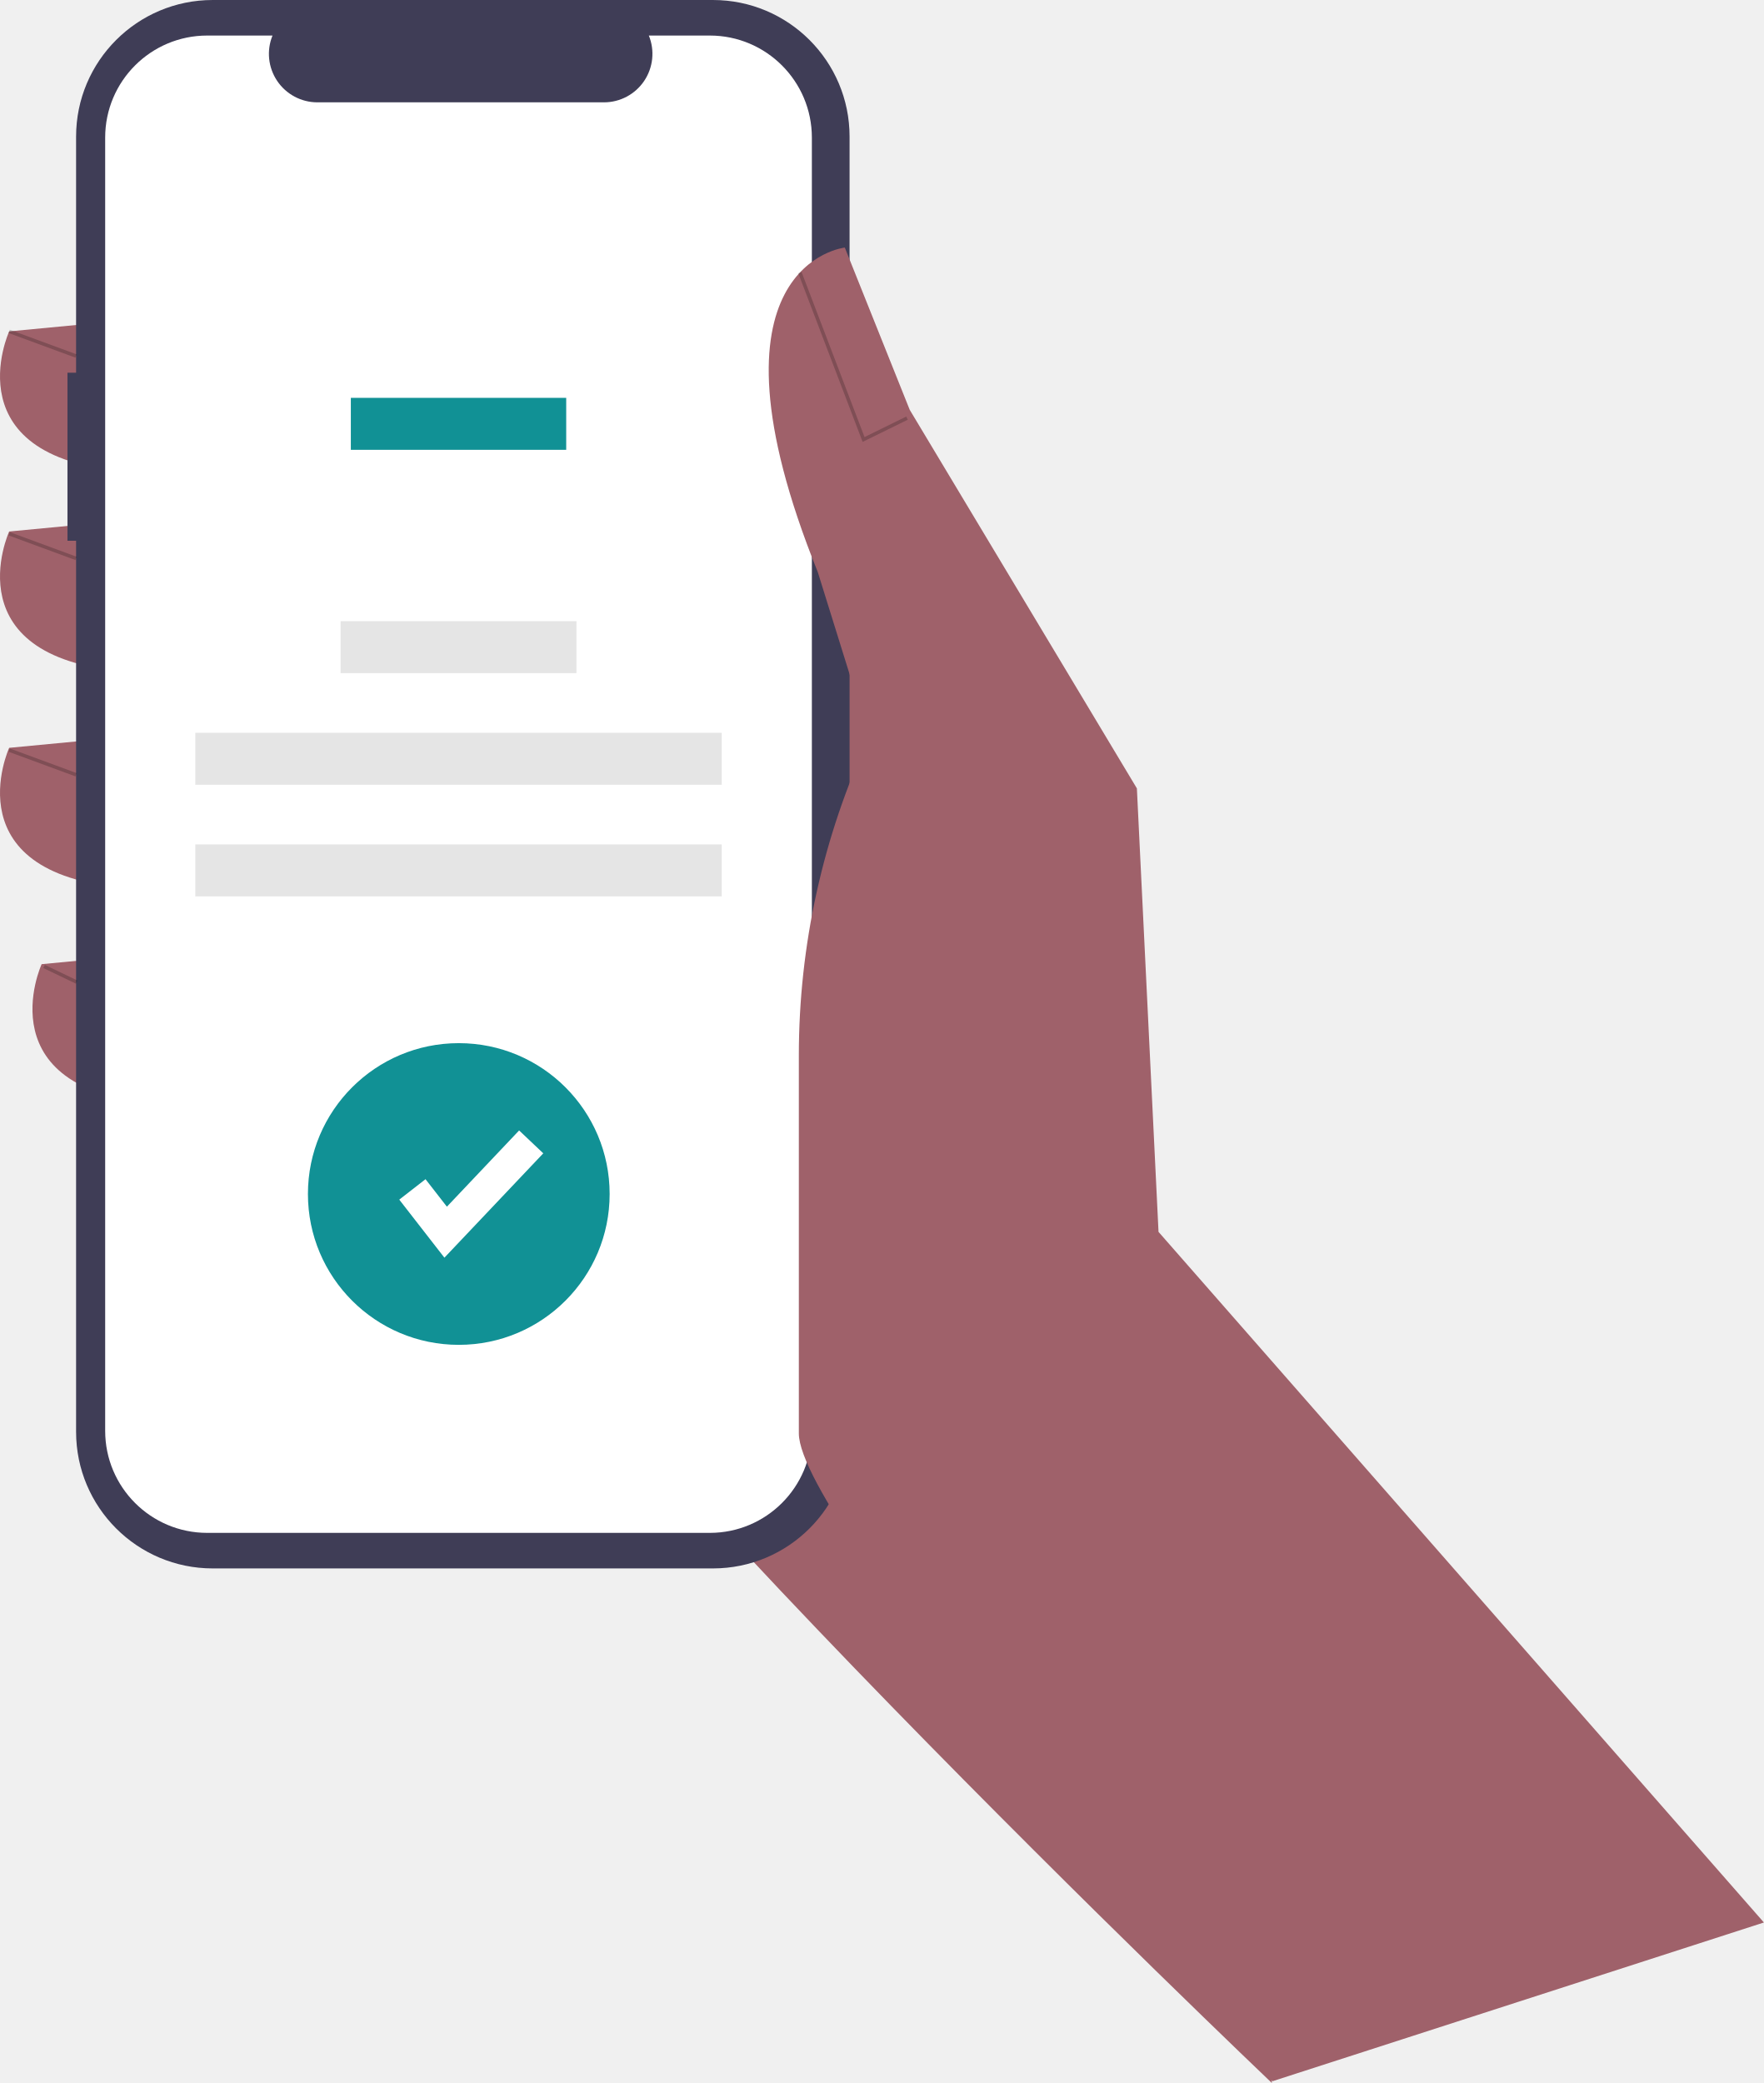
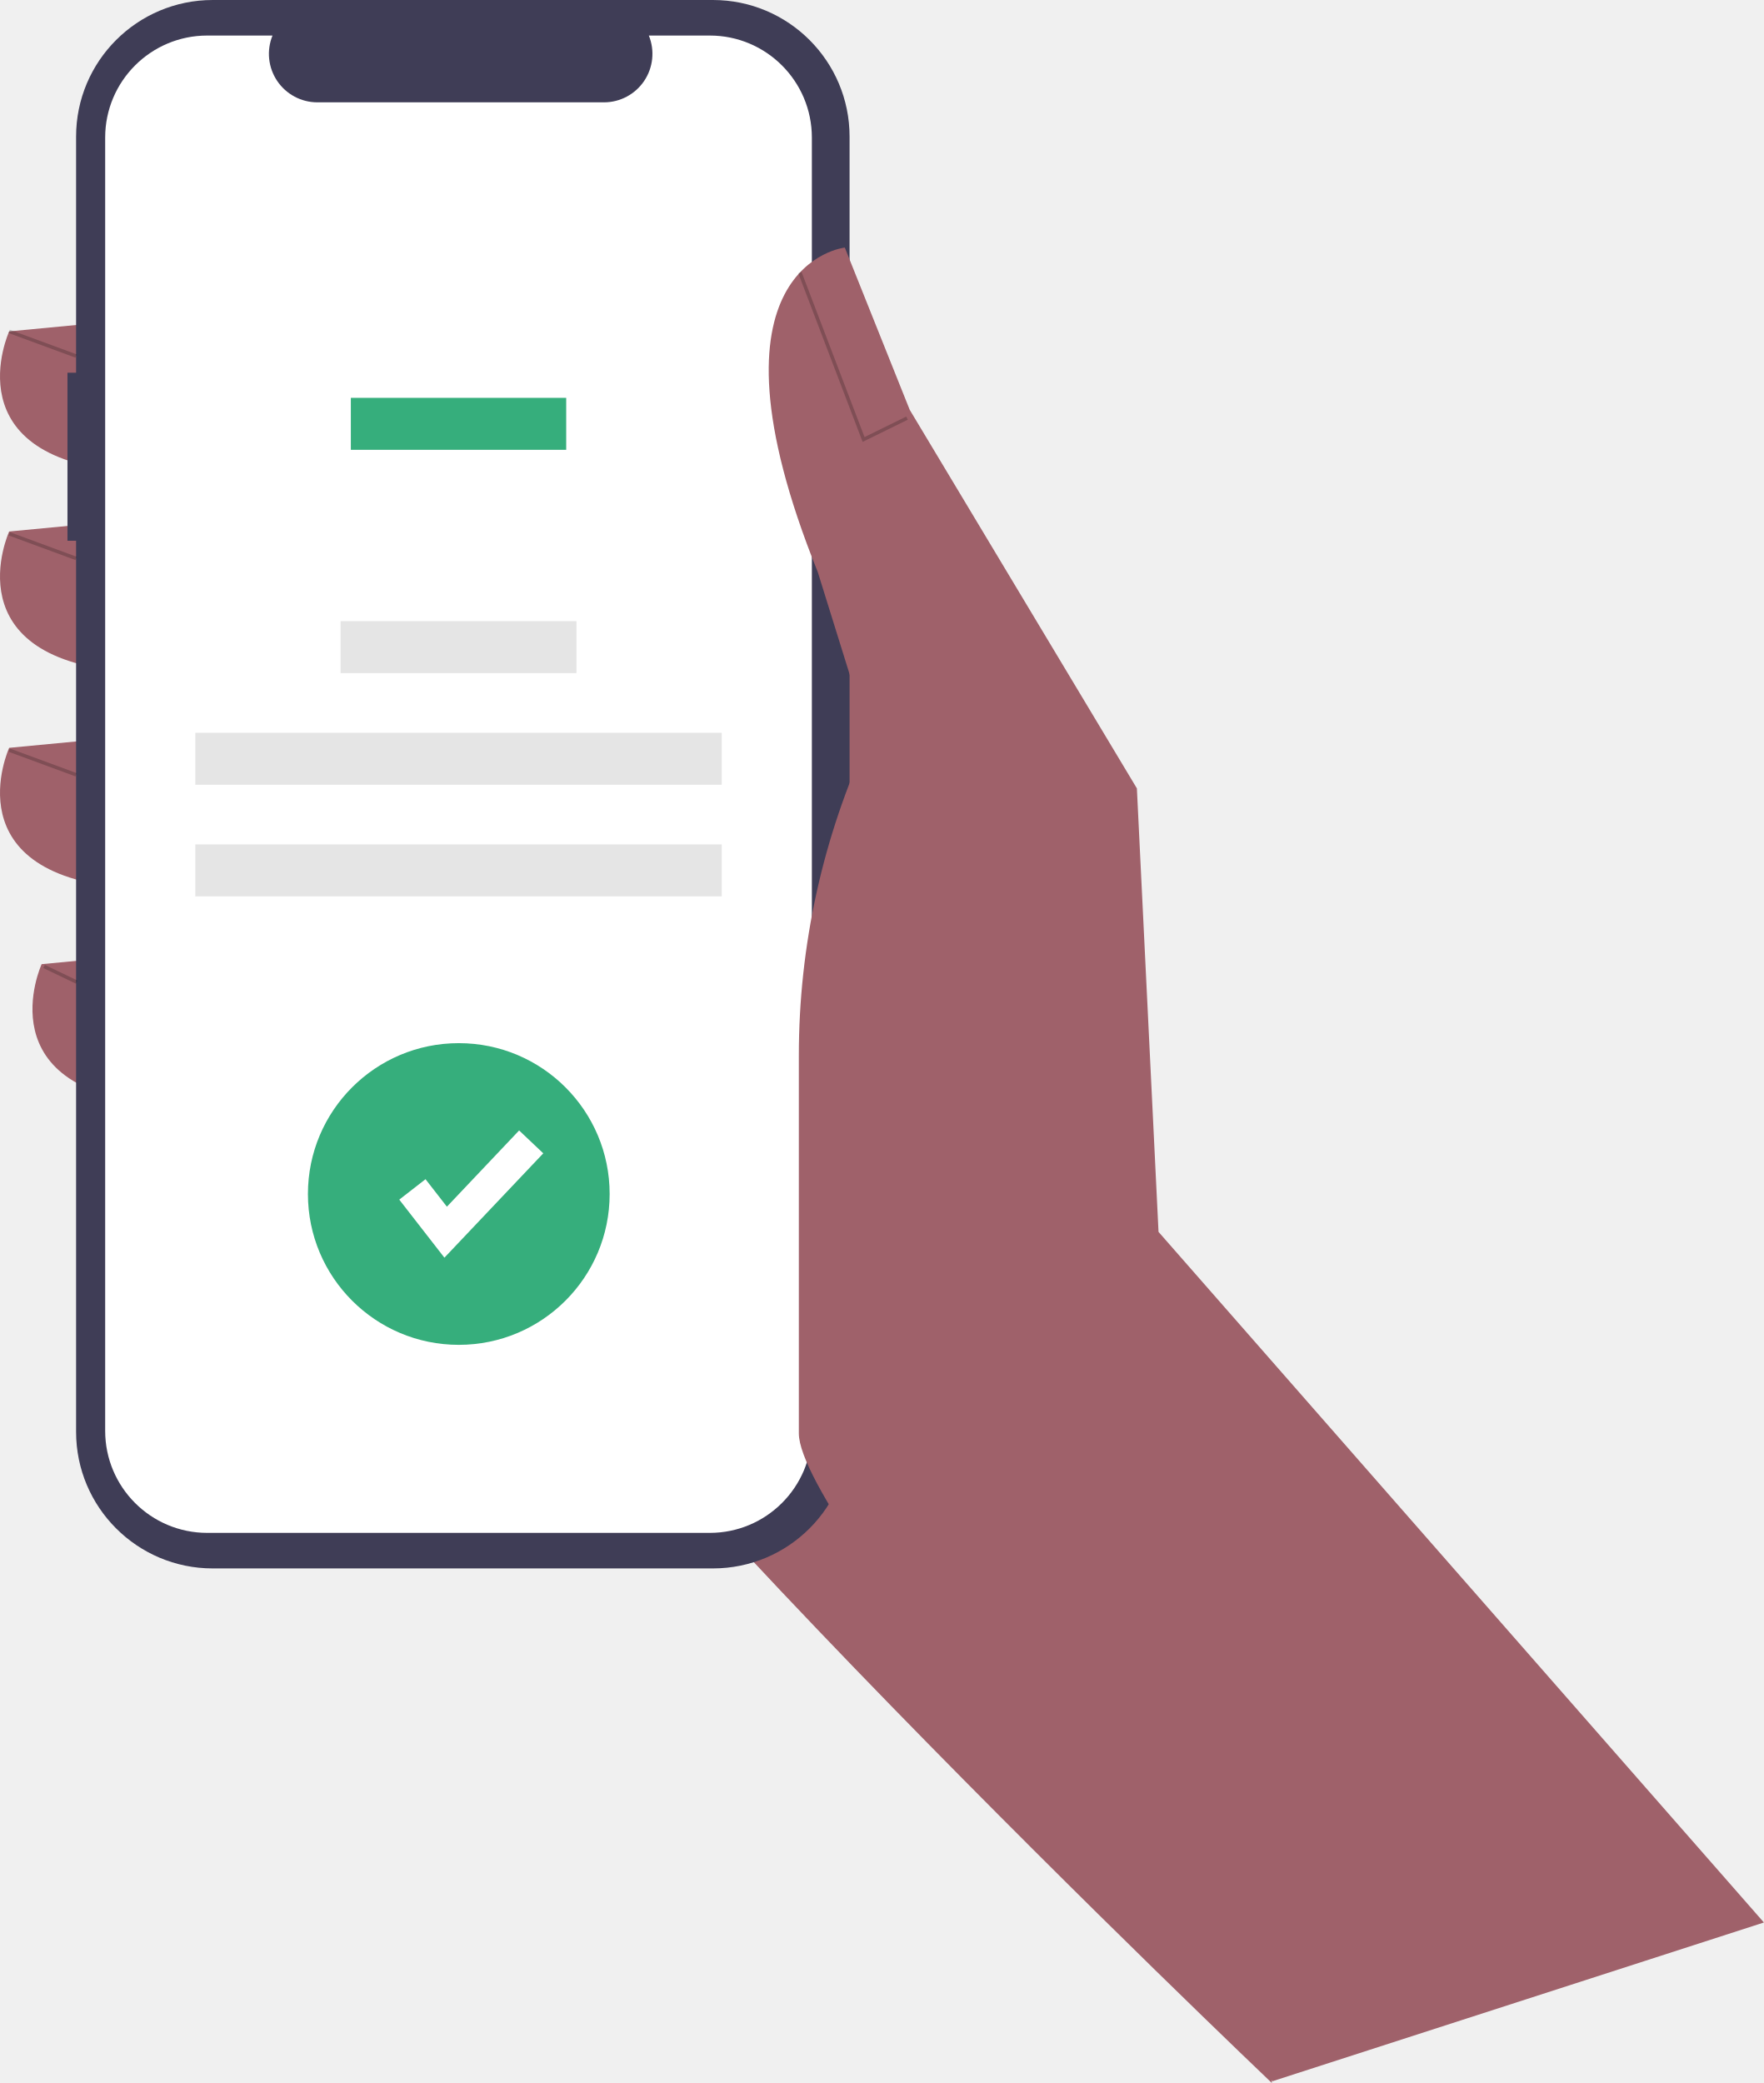
<svg xmlns="http://www.w3.org/2000/svg" id="a1446b94-79a8-45dc-beee-b314ae1acdc1" data-name="Layer 1" width="505.466" height="596.945" viewBox="0 0 505.466 596.945">
  <path d="M706.733,652.473l5,96S500.239,547.178,473.891,488.282,497.139,283.694,497.139,283.694l110.043,60.446Z" transform="translate(-347.2669 -151.5273)" fill="#9f616a" />
  <path d="M382.446,243.396l-32.548,3.1s-17.049,37.198,35.648,40.298Z" transform="translate(-347.2669 -151.5273)" fill="#9f616a" />
  <path d="M382.446,300.743l-32.548,3.1s-17.049,37.198,35.648,40.298Z" transform="translate(-347.2669 -151.5273)" fill="#9f616a" />
  <path d="M382.446,362.739l-32.548,3.1s-17.049,37.198,35.648,40.298Z" transform="translate(-347.2669 -151.5273)" fill="#9f616a" />
  <path d="M391.746,424.735l-32.548,3.1s-17.049,37.198,35.648,40.298Z" transform="translate(-347.2669 -151.5273)" fill="#9f616a" />
  <path d="M366.6,258.34h2.47V190.685a39.157,39.157,0,0,1,39.157-39.157H551.565a39.157,39.157,0,0,1,39.157,39.157V561.848a39.157,39.157,0,0,1-39.157,39.157H408.227a39.157,39.157,0,0,1-39.157-39.157V306.498h-2.47Z" transform="translate(-347.2669 -151.5273)" fill="#3f3d56" />
  <path d="M406.647,161.715h18.71a13.893,13.893,0,0,0,12.863,19.14h82.116a13.893,13.893,0,0,0,12.863-19.14h17.475a29.242,29.242,0,0,1,29.242,29.242V561.576a29.242,29.242,0,0,1-29.242,29.242H406.647a29.242,29.242,0,0,1-29.242-29.242h0V190.957A29.242,29.242,0,0,1,406.647,161.715Z" transform="translate(-347.2669 -151.5273)" fill="#fff" />
-   <rect x="100.537" y="114.016" width="61.715" height="14.892" fill="#119195" style="isolation:isolate" />
+   <rect x="100.537" y="114.016" width="61.715" height="14.892" fill="#36AE7C" style="isolation:isolate" />
  <rect x="97.599" y="178.009" width="67.592" height="14.892" fill="#e5e5e5" />
  <rect x="55.965" y="210" width="150.858" height="14.892" fill="#e5e5e5" />
  <rect x="55.965" y="241.99" width="150.858" height="14.892" fill="#e5e5e5" />
  <path d="M852.733,702.473l-173.48-197.917-6.2-127.092-65.096-108.493-18.599-46.497s-43.397,4.65-7.75,92.994l14.724,47.272,0,0a216.674,216.674,0,0,0-20.149,91.244v108.324c0,25.507,121.55,164.443,135.699,185.666l0,0Z" transform="translate(-347.2669 -151.5273)" fill="#9f616a" />
  <polygon points="247.195 126.636 260.136 120.276 259.695 119.378 247.738 125.255 229.688 77.932 228.754 78.289 247.195 126.636" opacity="0.2" />
  <rect x="358.984" y="239.811" width="1" height="20.43" transform="translate(-346.6561 349.3999) rotate(-69.7779)" opacity="0.2" />
  <rect x="358.984" y="297.811" width="1" height="20.43" transform="translate(-401.081 387.3516) rotate(-69.7779)" opacity="0.2" />
  <rect x="358.984" y="359.811" width="1" height="20.43" transform="translate(-459.2593 427.9207) rotate(-69.7779)" opacity="0.2" />
  <rect x="364.066" y="425.558" width="1" height="10.353" transform="translate(-528.7721 421.4985) rotate(-64.36101)" opacity="0.2" />
-   <circle cx="131.471" cy="342.175" r="43.23" fill="#119195" />
+   <circle cx="131.471" cy="342.175" r="43.23" fill="#36AE7C" />
  <polygon points="127.351 360.424 114.413 343.787 121.937 337.935 128.063 345.812 148.76 323.964 155.681 330.521 127.351 360.424" fill="#fff" />
</svg>
